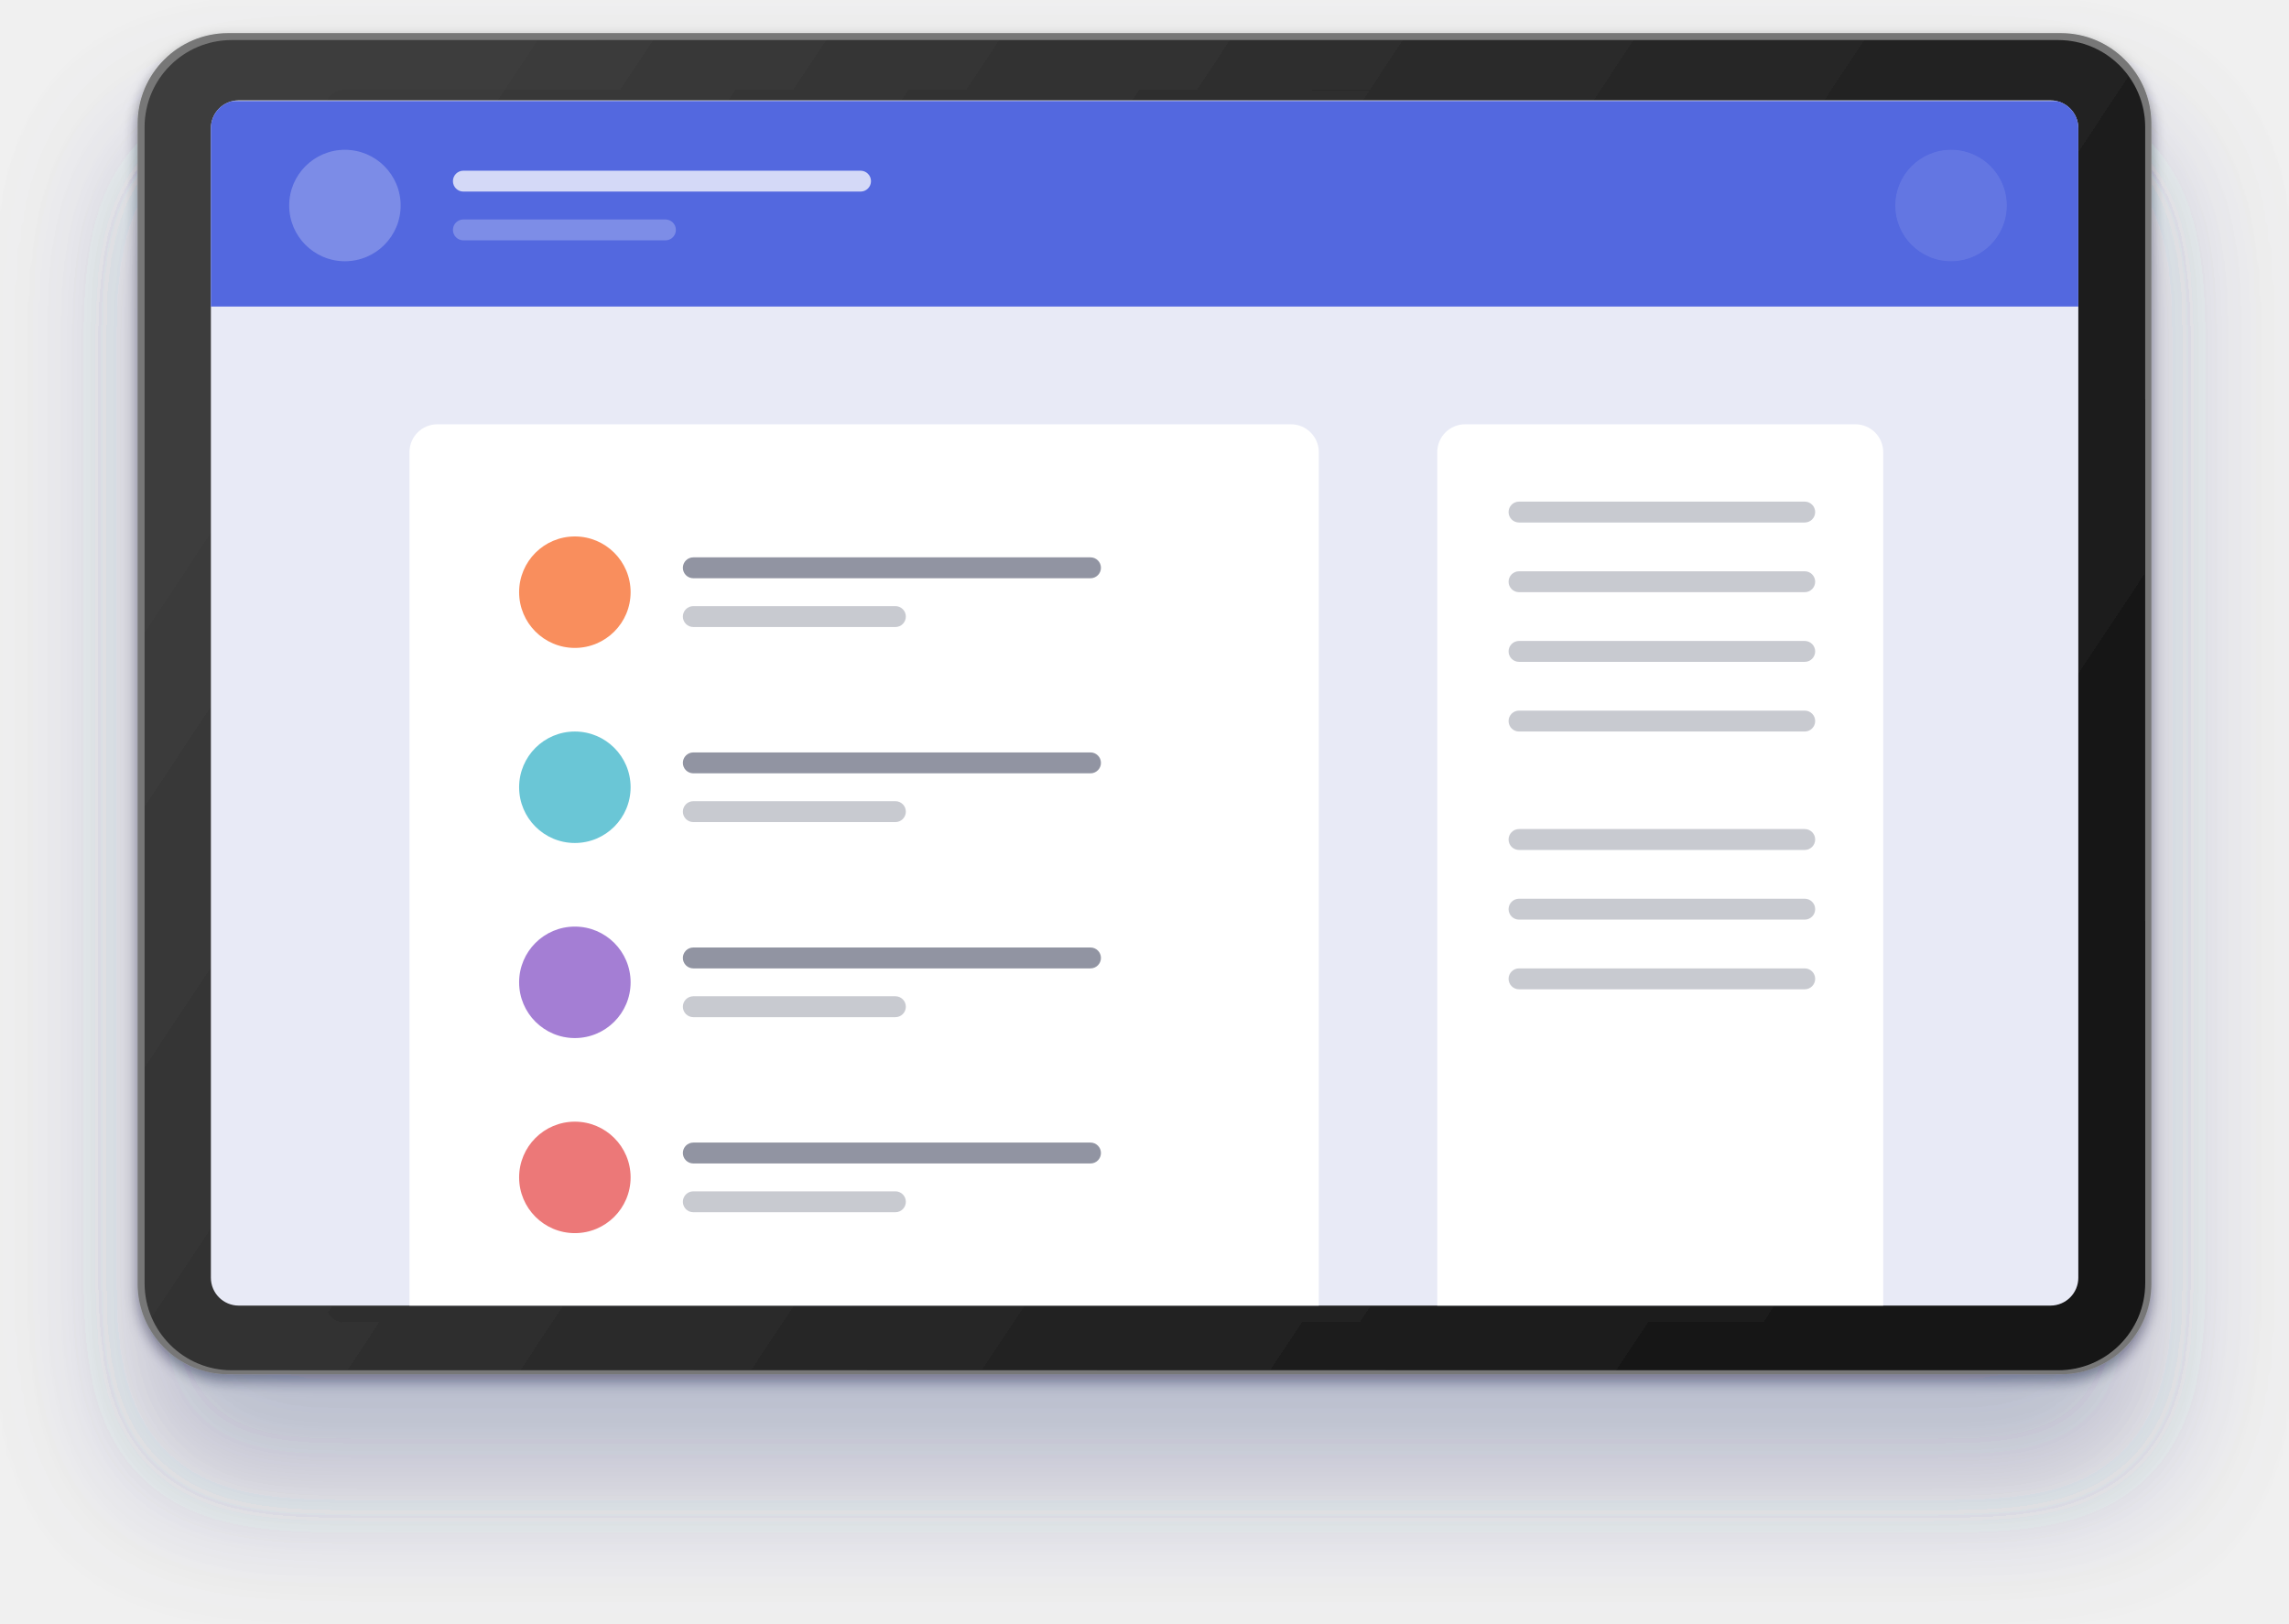
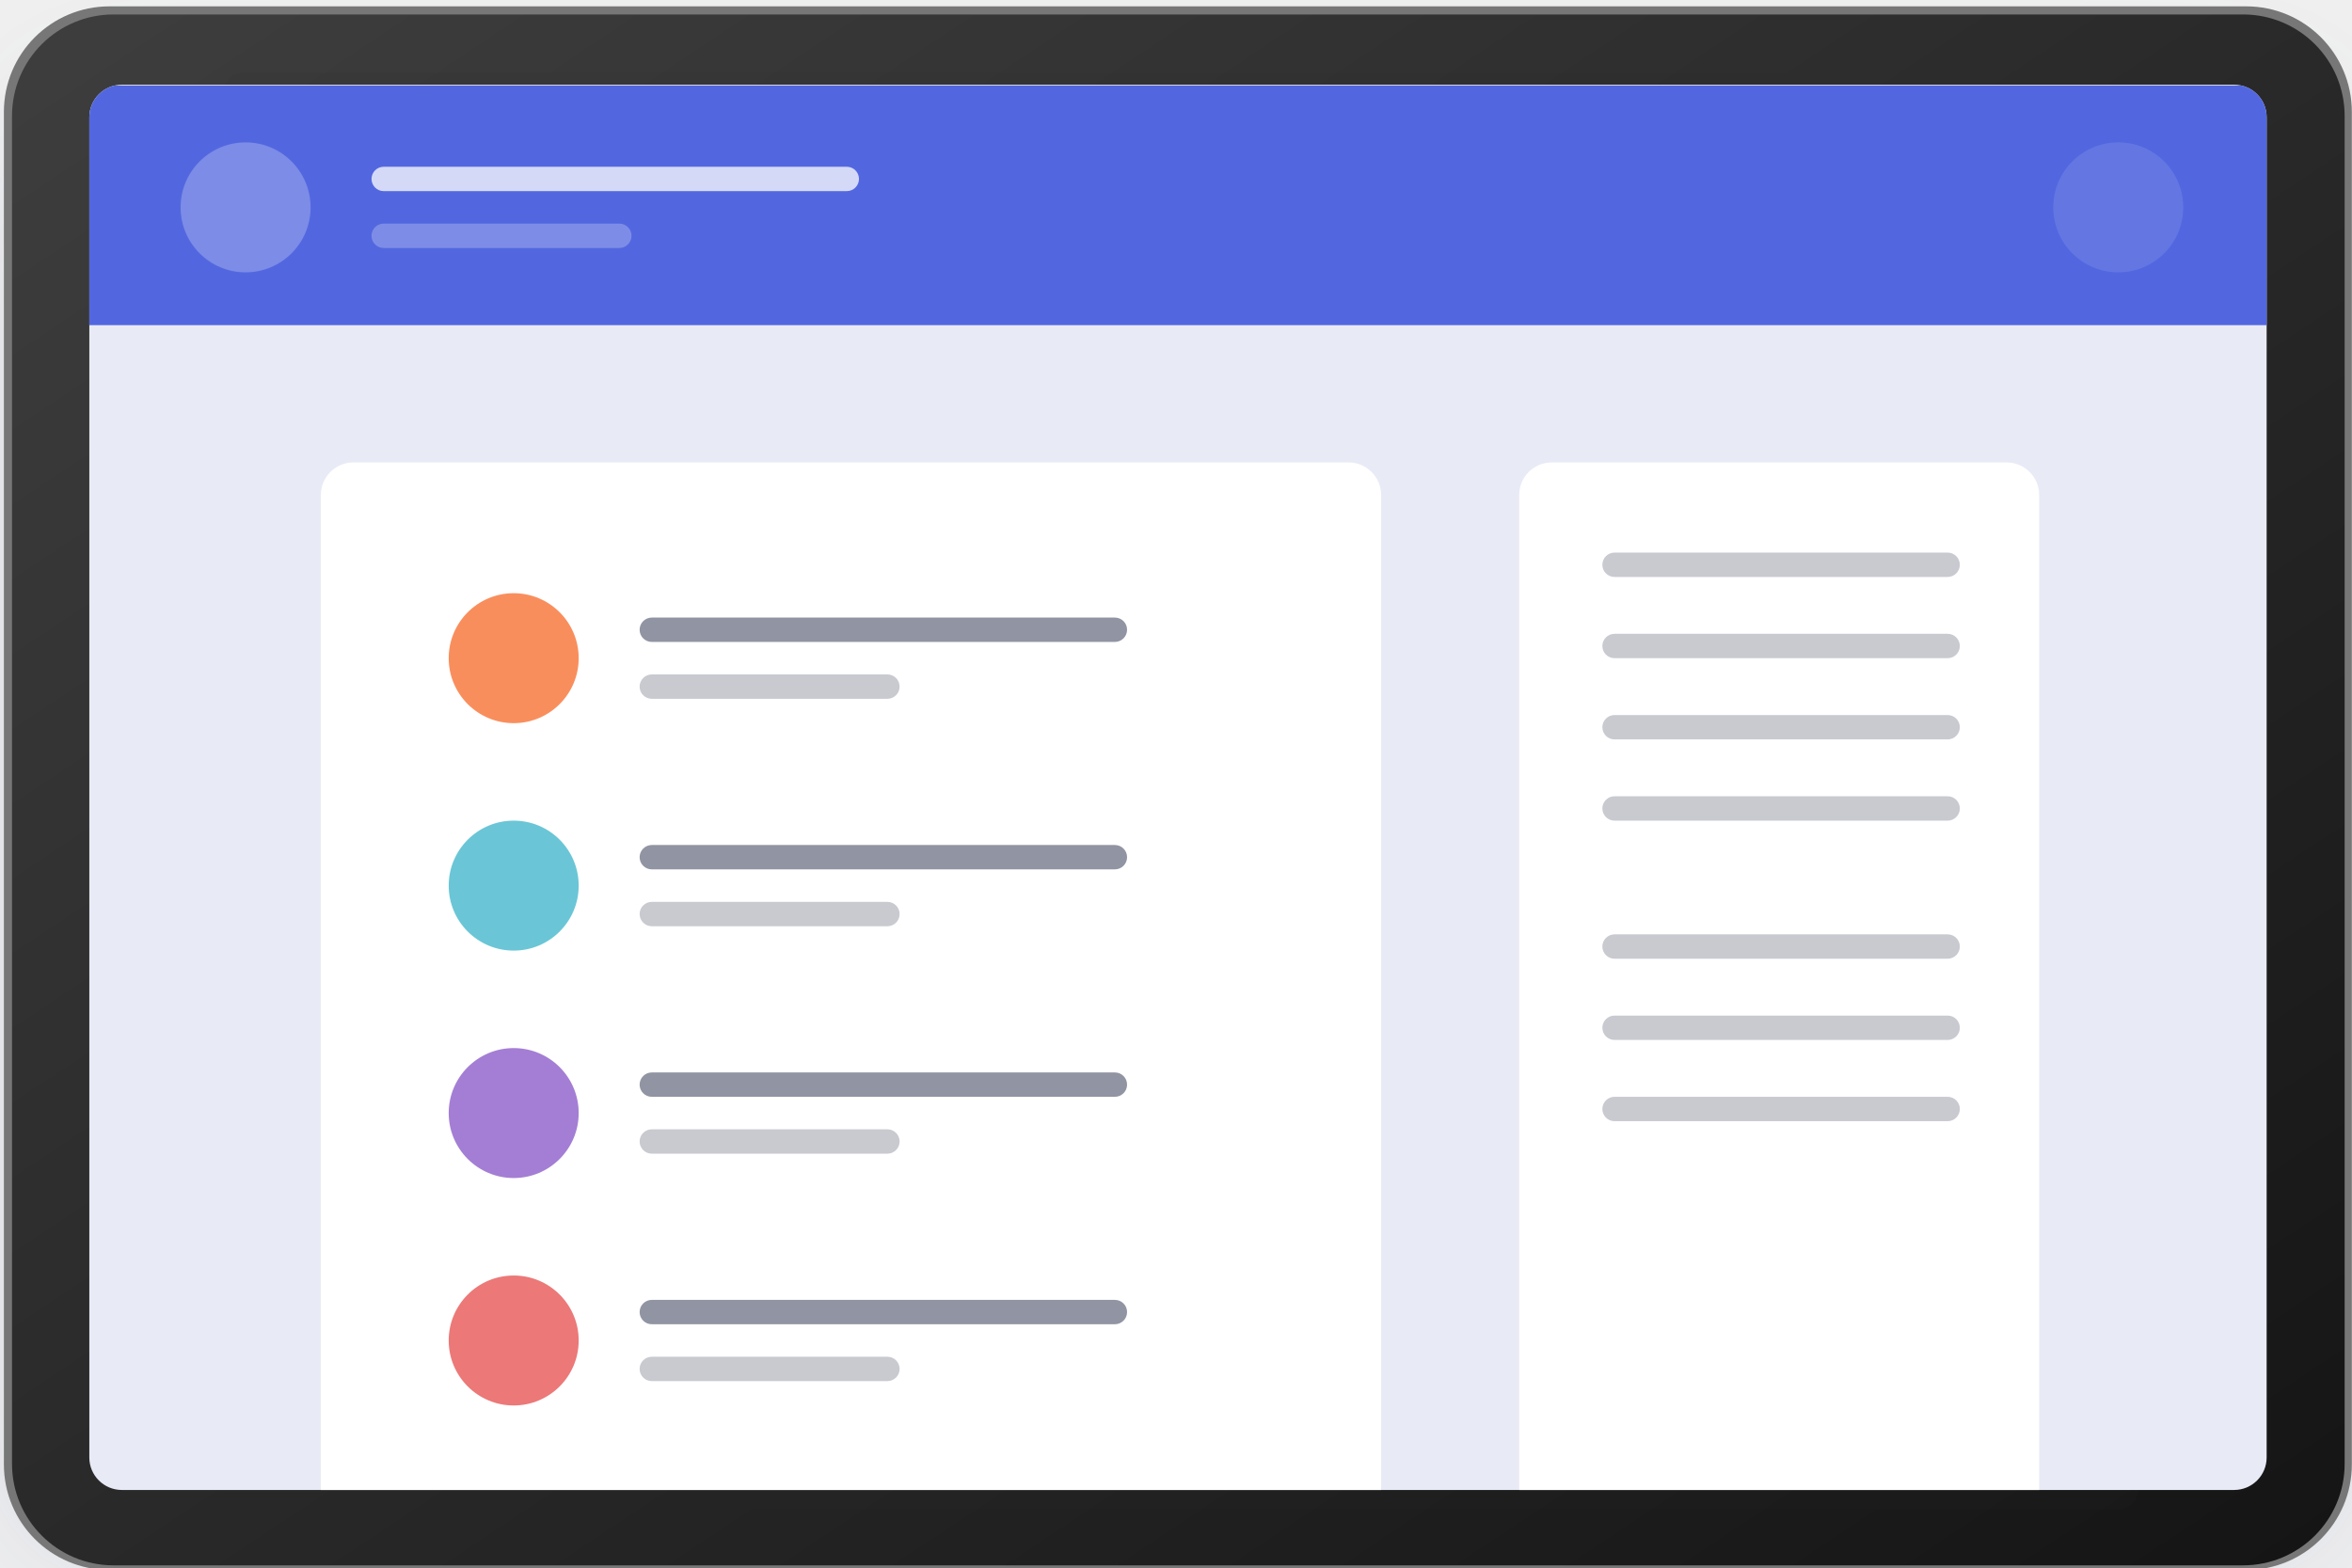
- <svg xmlns="http://www.w3.org/2000/svg" xmlns:xlink="http://www.w3.org/1999/xlink" width="657" height="466">
-   <defs>
-     <filter id="a" width="118%" height="126.9%" x="-9%" y="-5.7%" filterUnits="objectBoundingBox">
-       <feOffset dy="2" in="SourceAlpha" result="shadowOffsetOuter1" />
-       <feGaussianBlur in="shadowOffsetOuter1" result="shadowBlurOuter1" stdDeviation="2" />
-       <feColorMatrix in="shadowBlurOuter1" result="shadowMatrixOuter1" values="0 0 0 0 0 0 0 0 0 0 0 0 0 0 0 0 0 0 0.5 0" />
-       <feMerge>
-         <feMergeNode in="shadowMatrixOuter1" />
-         <feMergeNode in="SourceGraphic" />
-       </feMerge>
+ <svg xmlns="http://www.w3.org/2000/svg" width="579" height="386" viewBox="0 0 579 386" version="1.1" id="svg4094" style="fill:none">
+   <mask id="mask0_0_568" maskUnits="userSpaceOnUse" x="61" y="29" width="537" height="347">
+     <rect x="61.53" y="29.803" width="536" height="346" rx="8" id="rect4015" style="fill:#ffffff" />
+   </mask>
+   <g id="g4132" transform="translate(-39.54237,71.05932)">
+     <g transform="translate(0,-80)" style="filter:url(#filter0_d_0_568)" id="g4007">
+       <rect style="fill:#777777" id="rect4005" rx="26" height="385" width="578" y="10.5" x="40.5" />
+     </g>
+     <rect style="fill:url(#paint0_linear_0_568)" id="rect4009" rx="25" height="381.865" width="574.23" y="-67.5" x="42.5" />
+     <rect style="opacity:0.1;fill:#2a2a2a" id="rect4011" rx="5" height="353.756" width="471.463" y="-53.197" x="94.531" />
+     <rect style="fill:#e8eaf6" id="rect4013" rx="8" height="346" width="536" y="-50.197" x="61.53" />
+     <g transform="translate(0,-80)" id="g4034" mask="url(#mask0_0_568)">
+       <rect style="fill:#5267df" id="rect4018" height="59" width="547" y="30" x="58" />
+       <circle style="opacity:0.245;fill:#ffffff" id="circle4020" r="16" cy="60" cx="100" />
+       <circle style="opacity:0.104;fill:#ffffff" id="circle4022" r="16" cy="60" cx="561" />
+       <rect style="opacity:0.75;fill:#ffffff" id="rect4024" rx="3" height="6" width="120" y="50" x="131" />
+       <rect style="opacity:0.25;fill:#ffffff" id="rect4026" rx="3" height="6" width="64" y="64" x="131" />
+       <rect style="fill:#ffffff" id="rect4028" rx="8" height="316" width="261" y="122.803" x="118.531" />
+       <rect style="fill:#ffffff" id="rect4030" rx="8" height="316" width="128" y="122.803" x="413.531" />
+       <rect style="opacity:0.5;fill:#242a45" id="rect4032" rx="3" height="6" width="120" y="161" x="197" />
+     </g>
+     <circle style="fill:#f98e5d" id="circle4036" r="16" cy="91" cx="166" />
+     <rect style="opacity:0.25;fill:#242a45" id="rect4038" rx="3" height="6" width="88" y="65" x="434" />
+     <rect style="opacity:0.25;fill:#242a45" id="rect4040" rx="3" height="6" width="88" y="85" x="434" />
+     <rect style="opacity:0.25;fill:#242a45" id="rect4042" rx="3" height="6" width="88" y="105" x="434" />
+     <rect style="opacity:0.25;fill:#242a45" id="rect4044" rx="3" height="6" width="88" y="125" x="434" />
+     <rect style="opacity:0.25;fill:#242a45" id="rect4046" rx="3" height="6" width="88" y="159" x="434" />
+     <rect style="opacity:0.25;fill:#242a45" id="rect4048" rx="3" height="6" width="88" y="179" x="434" />
+     <rect style="opacity:0.25;fill:#242a45" id="rect4050" rx="3" height="6" width="88" y="199" x="434" />
+     <rect style="opacity:0.25;fill:#242a45" id="rect4052" rx="3" height="6" width="64" y="95" x="197" />
+     <circle style="fill:#6ac6d6" id="circle4054" r="16" cy="147" cx="166" />
+     <rect style="opacity:0.5;fill:#242a45" id="rect4056" rx="3" height="6" width="120" y="137" x="197" />
+     <rect style="opacity:0.25;fill:#242a45" id="rect4058" rx="3" height="6" width="64" y="151" x="197" />
+     <circle style="fill:#a47ed4" id="circle4060" r="16" cy="203" cx="166" />
+     <rect style="opacity:0.5;fill:#242a45" id="rect4062" rx="3" height="6" width="120" y="193" x="197" />
+     <rect style="opacity:0.25;fill:#242a45" id="rect4064" rx="3" height="6" width="64" y="207" x="197" />
+     <circle style="fill:#ec7878" id="circle4066" r="16" cy="259" cx="166" />
+     <rect style="opacity:0.5;fill:#242a45" id="rect4068" rx="3" height="6" width="120" y="249" x="197" />
+     <rect style="opacity:0.25;fill:#242a45" id="rect4070" rx="3" height="6" width="64" y="263" x="197" />
+   </g>
+   <defs id="defs4092">
+     <filter id="filter0_d_0_568" x="0.5" y="0.5" width="658" height="465" filterUnits="userSpaceOnUse" style="color-interpolation-filters:sRGB">
+       <feFlood flood-opacity="0" result="BackgroundImageFix" id="feFlood4072" />
+       <feColorMatrix in="SourceAlpha" type="matrix" values="0 0 0 0 0 0 0 0 0 0 0 0 0 0 0 0 0 0 127 0" result="hardAlpha" id="feColorMatrix4074" />
+       <feOffset dy="30" id="feOffset4076" />
+       <feGaussianBlur stdDeviation="20" id="feGaussianBlur4078" />
+       <feColorMatrix type="matrix" values="0 0 0 0 0.182 0 0 0 0 0.231 0 0 0 0 0.506 0 0 0 0.2 0" id="feColorMatrix4080" />
+       <feBlend mode="normal" in2="BackgroundImageFix" result="effect1_dropShadow_0_568" id="feBlend4082" />
+       <feBlend mode="normal" in="SourceGraphic" in2="effect1_dropShadow_0_568" result="shape" id="feBlend4084" />
    </filter>
-     <rect id="c" width="578" height="385" rx="26" />
-     <filter id="b" width="126%" height="139%" x="-13%" y="-11.7%" filterUnits="objectBoundingBox">
-       <feOffset dy="30" in="SourceAlpha" result="shadowOffsetOuter1" />
-       <feGaussianBlur in="shadowOffsetOuter1" result="shadowBlurOuter1" stdDeviation="20" />
-       <feColorMatrix in="shadowBlurOuter1" values="0 0 0 0 0.182 0 0 0 0 0.231 0 0 0 0 0.506 0 0 0 0.2 0" />
-     </filter>
-     <linearGradient id="d" x1="99.013%" x2="2.544%" y1="71.675%" y2="29.014%">
-       <stop offset="0%" stop-color="#151515" />
-       <stop offset="100%" stop-color="#3D3D3D" />
+     <linearGradient id="paint0_linear_0_568" x1="888.042" y1="206.406" x2="548.325" y2="-304.444" gradientUnits="userSpaceOnUse" gradientTransform="translate(0,-80)">
+       <stop stop-color="#151515" id="stop4087" />
+       <stop offset="1" stop-color="#3D3D3D" id="stop4089" />
    </linearGradient>
-     <rect id="e" width="536" height="346" y="3" rx="8" />
  </defs>
-   <g fill="none" fill-rule="evenodd" filter="url(#a)" transform="translate(39 9)">
-     <g transform="translate(.5 .5)">
-       <g fill-rule="nonzero">
-         <use fill="#000" filter="url(#b)" xlink:href="#c" />
-         <use fill="#777" xlink:href="#c" />
-       </g>
-       <rect width="574.23" height="381.865" x="2" y="2" fill="url(#d)" fill-rule="nonzero" rx="25" />
-       <g transform="translate(21.03 16.303)">
-         <rect width="471.463" height="353.756" x="33" fill="#2A2A2A" fill-rule="nonzero" opacity=".1" rx="5" />
-         <mask id="f" fill="#fff">
-           <use xlink:href="#e" />
-         </mask>
-         <use fill="#E8EAF6" fill-rule="nonzero" xlink:href="#e" />
-         <g mask="url(#f)">
-           <path fill="#5267DF" d="M-3.53 3.197h547v59h-547z" />
-           <g transform="translate(22.47 17.197)" fill="#FFF">
-             <circle cx="16" cy="16" r="16" opacity=".245" />
-             <circle cx="477" cy="16" r="16" opacity=".104" />
-             <g transform="translate(47 6)">
-               <rect width="120" height="6" opacity=".75" rx="3" />
-               <rect width="64" height="6" y="14" opacity=".25" rx="3" />
-             </g>
-           </g>
-         </g>
-         <g mask="url(#f)">
-           <g transform="translate(57 96)">
-             <rect width="261" height="316" fill="#FFF" rx="8" />
-             <rect width="128" height="316" x="295" fill="#FFF" rx="8" />
-             <rect width="120" height="6" x="78.47" y="38.197" fill="#242A45" opacity=".5" rx="3" />
-           </g>
-         </g>
-       </g>
-     </g>
-     <g transform="translate(110 135)">
-       <circle cx="16" cy="26" r="16" fill="#F98E5D" />
-       <rect width="88" height="6" x="284" fill="#242A45" opacity=".25" rx="3" />
-       <rect width="88" height="6" x="284" y="20" fill="#242A45" opacity=".25" rx="3" />
-       <rect width="88" height="6" x="284" y="40" fill="#242A45" opacity=".25" rx="3" />
-       <rect width="88" height="6" x="284" y="60" fill="#242A45" opacity=".25" rx="3" />
-       <rect width="88" height="6" x="284" y="94" fill="#242A45" opacity=".25" rx="3" />
-       <rect width="88" height="6" x="284" y="114" fill="#242A45" opacity=".25" rx="3" />
-       <rect width="88" height="6" x="284" y="134" fill="#242A45" opacity=".25" rx="3" />
-       <rect width="64" height="6" x="47" y="30" fill="#242A45" opacity=".25" rx="3" />
-     </g>
-     <g transform="translate(110 201)">
-       <circle cx="16" cy="16" r="16" fill="#6AC6D6" />
-       <rect width="120" height="6" x="47" y="6" fill="#242A45" opacity=".5" rx="3" />
-       <rect width="64" height="6" x="47" y="20" fill="#242A45" opacity=".25" rx="3" />
-     </g>
-     <g transform="translate(110 257)">
-       <circle cx="16" cy="16" r="16" fill="#A47ED4" />
-       <rect width="120" height="6" x="47" y="6" fill="#242A45" opacity=".5" rx="3" />
-       <rect width="64" height="6" x="47" y="20" fill="#242A45" opacity=".25" rx="3" />
-     </g>
-     <g transform="translate(110 313)">
-       <circle cx="16" cy="16" r="16" fill="#EC7878" />
-       <rect width="120" height="6" x="47" y="6" fill="#242A45" opacity=".5" rx="3" />
-       <rect width="64" height="6" x="47" y="20" fill="#242A45" opacity=".25" rx="3" />
-     </g>
-   </g>
</svg>
